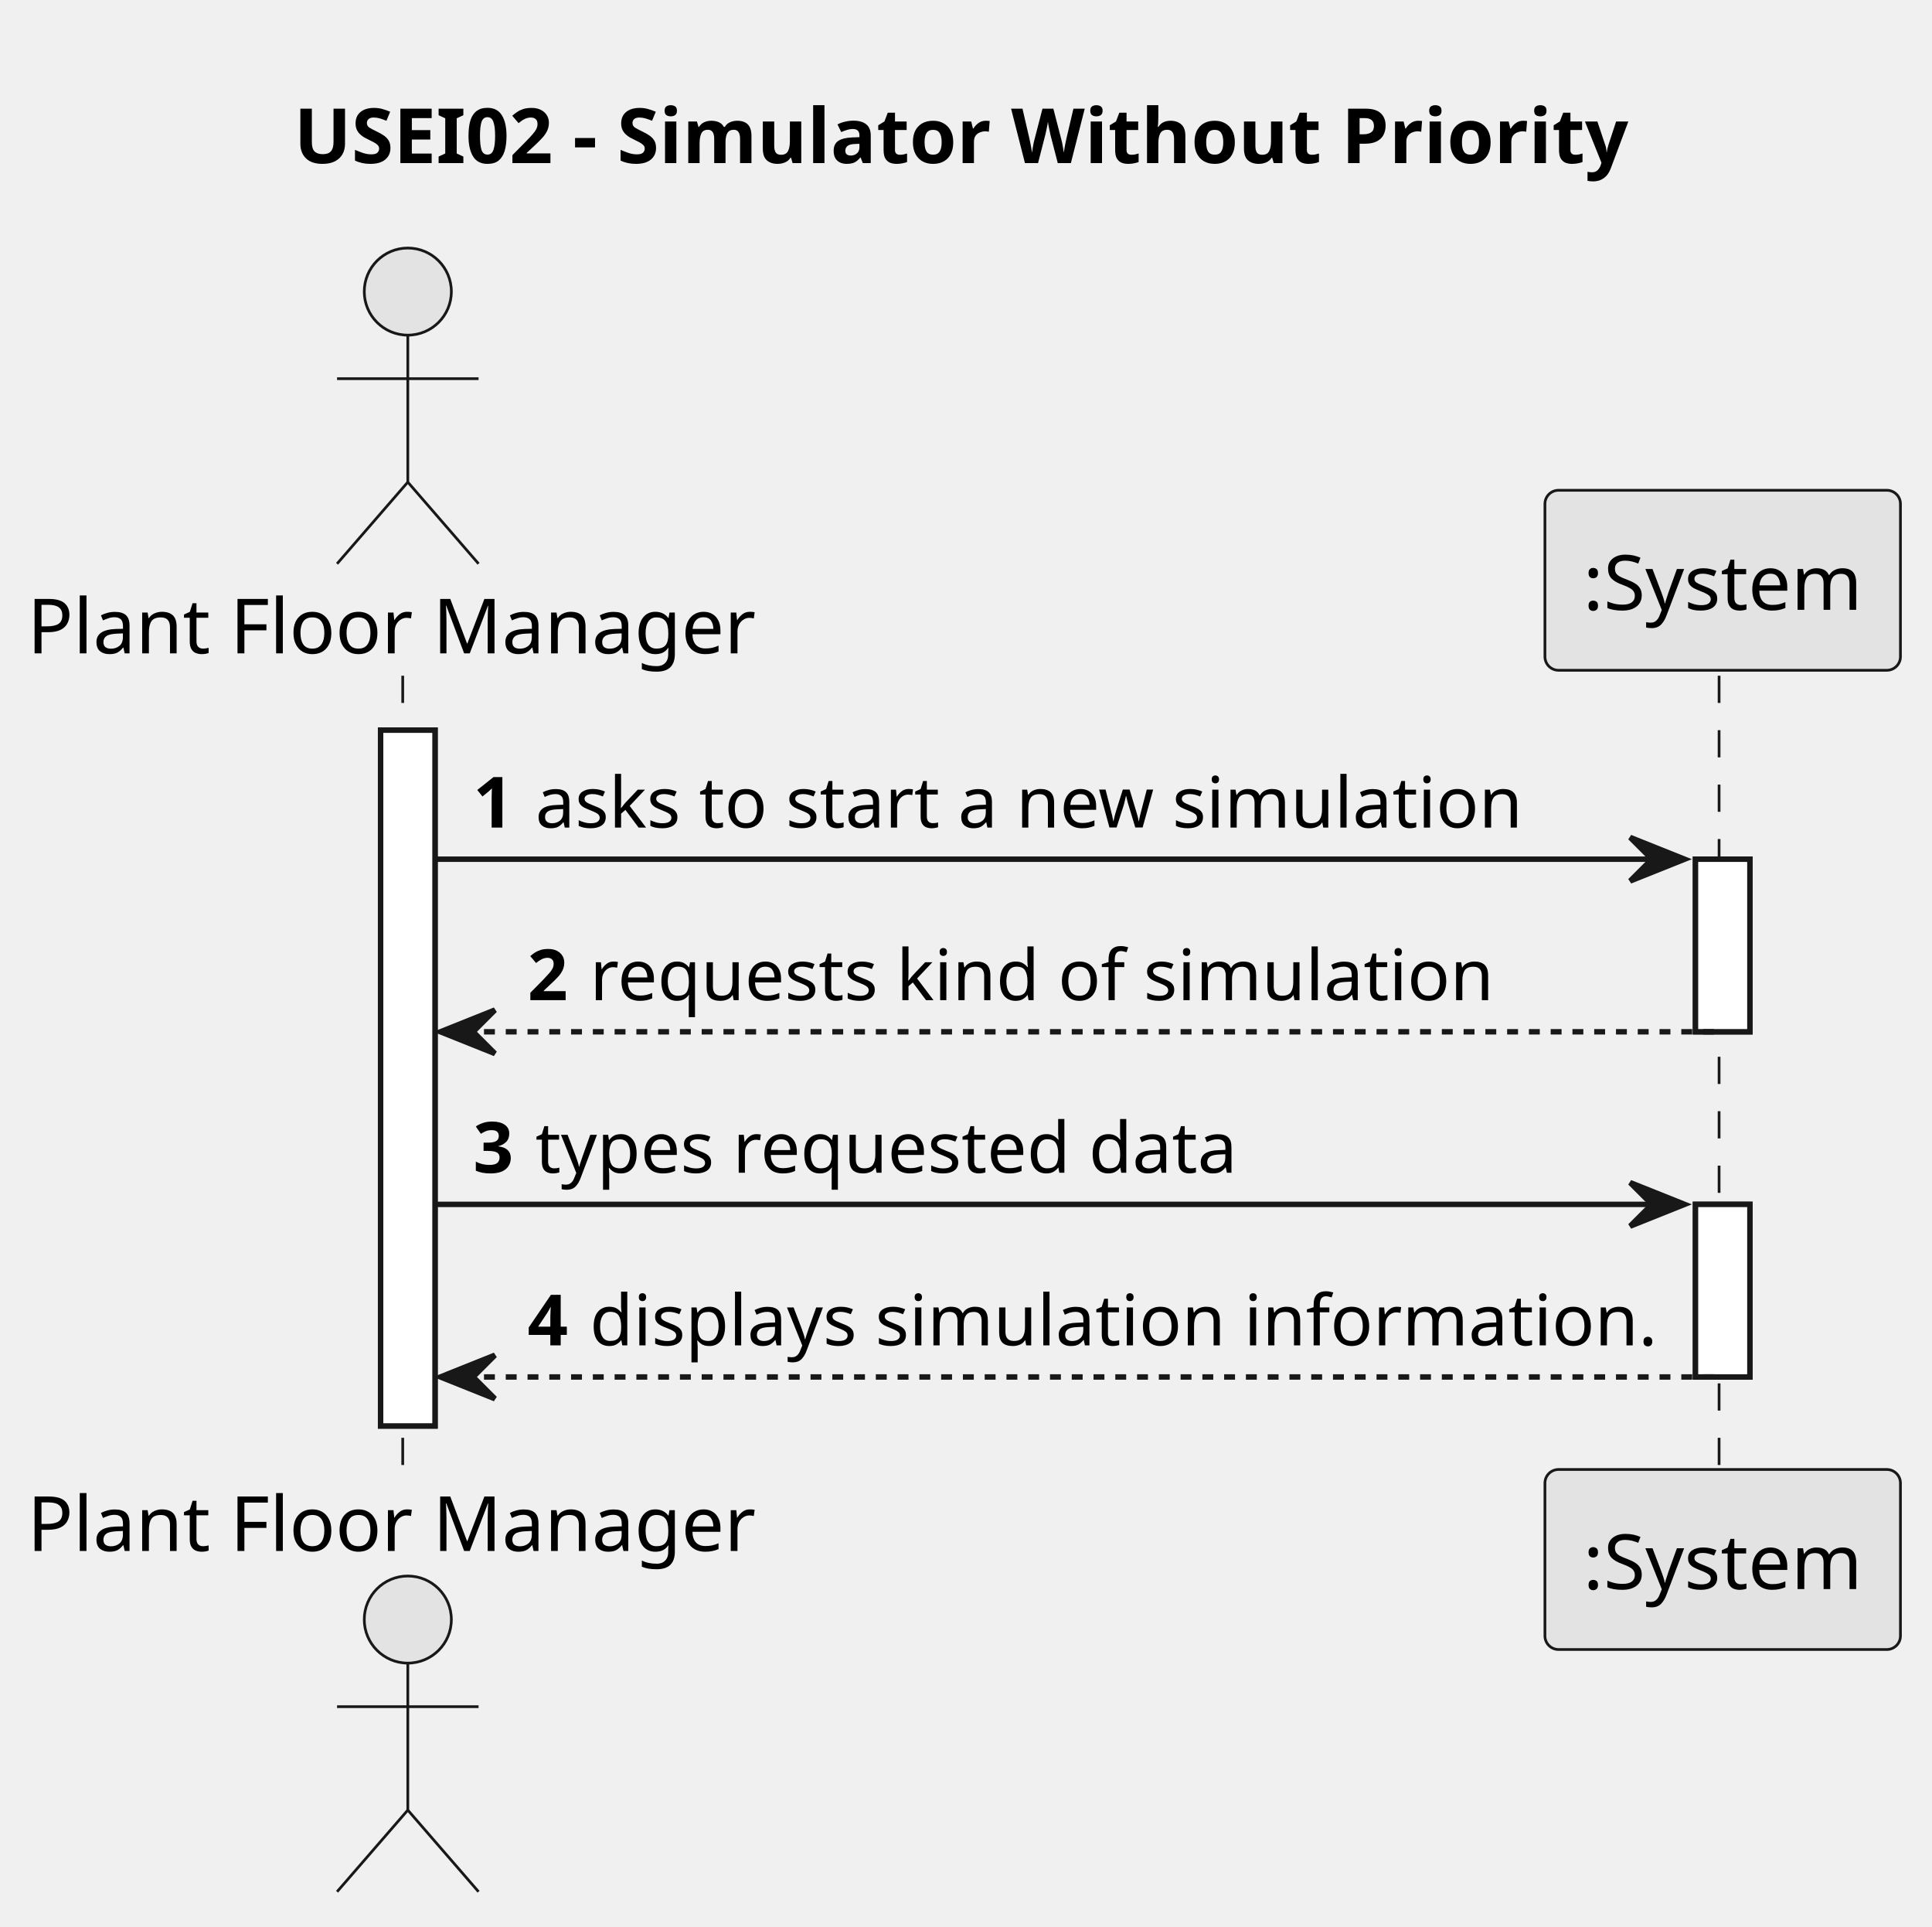
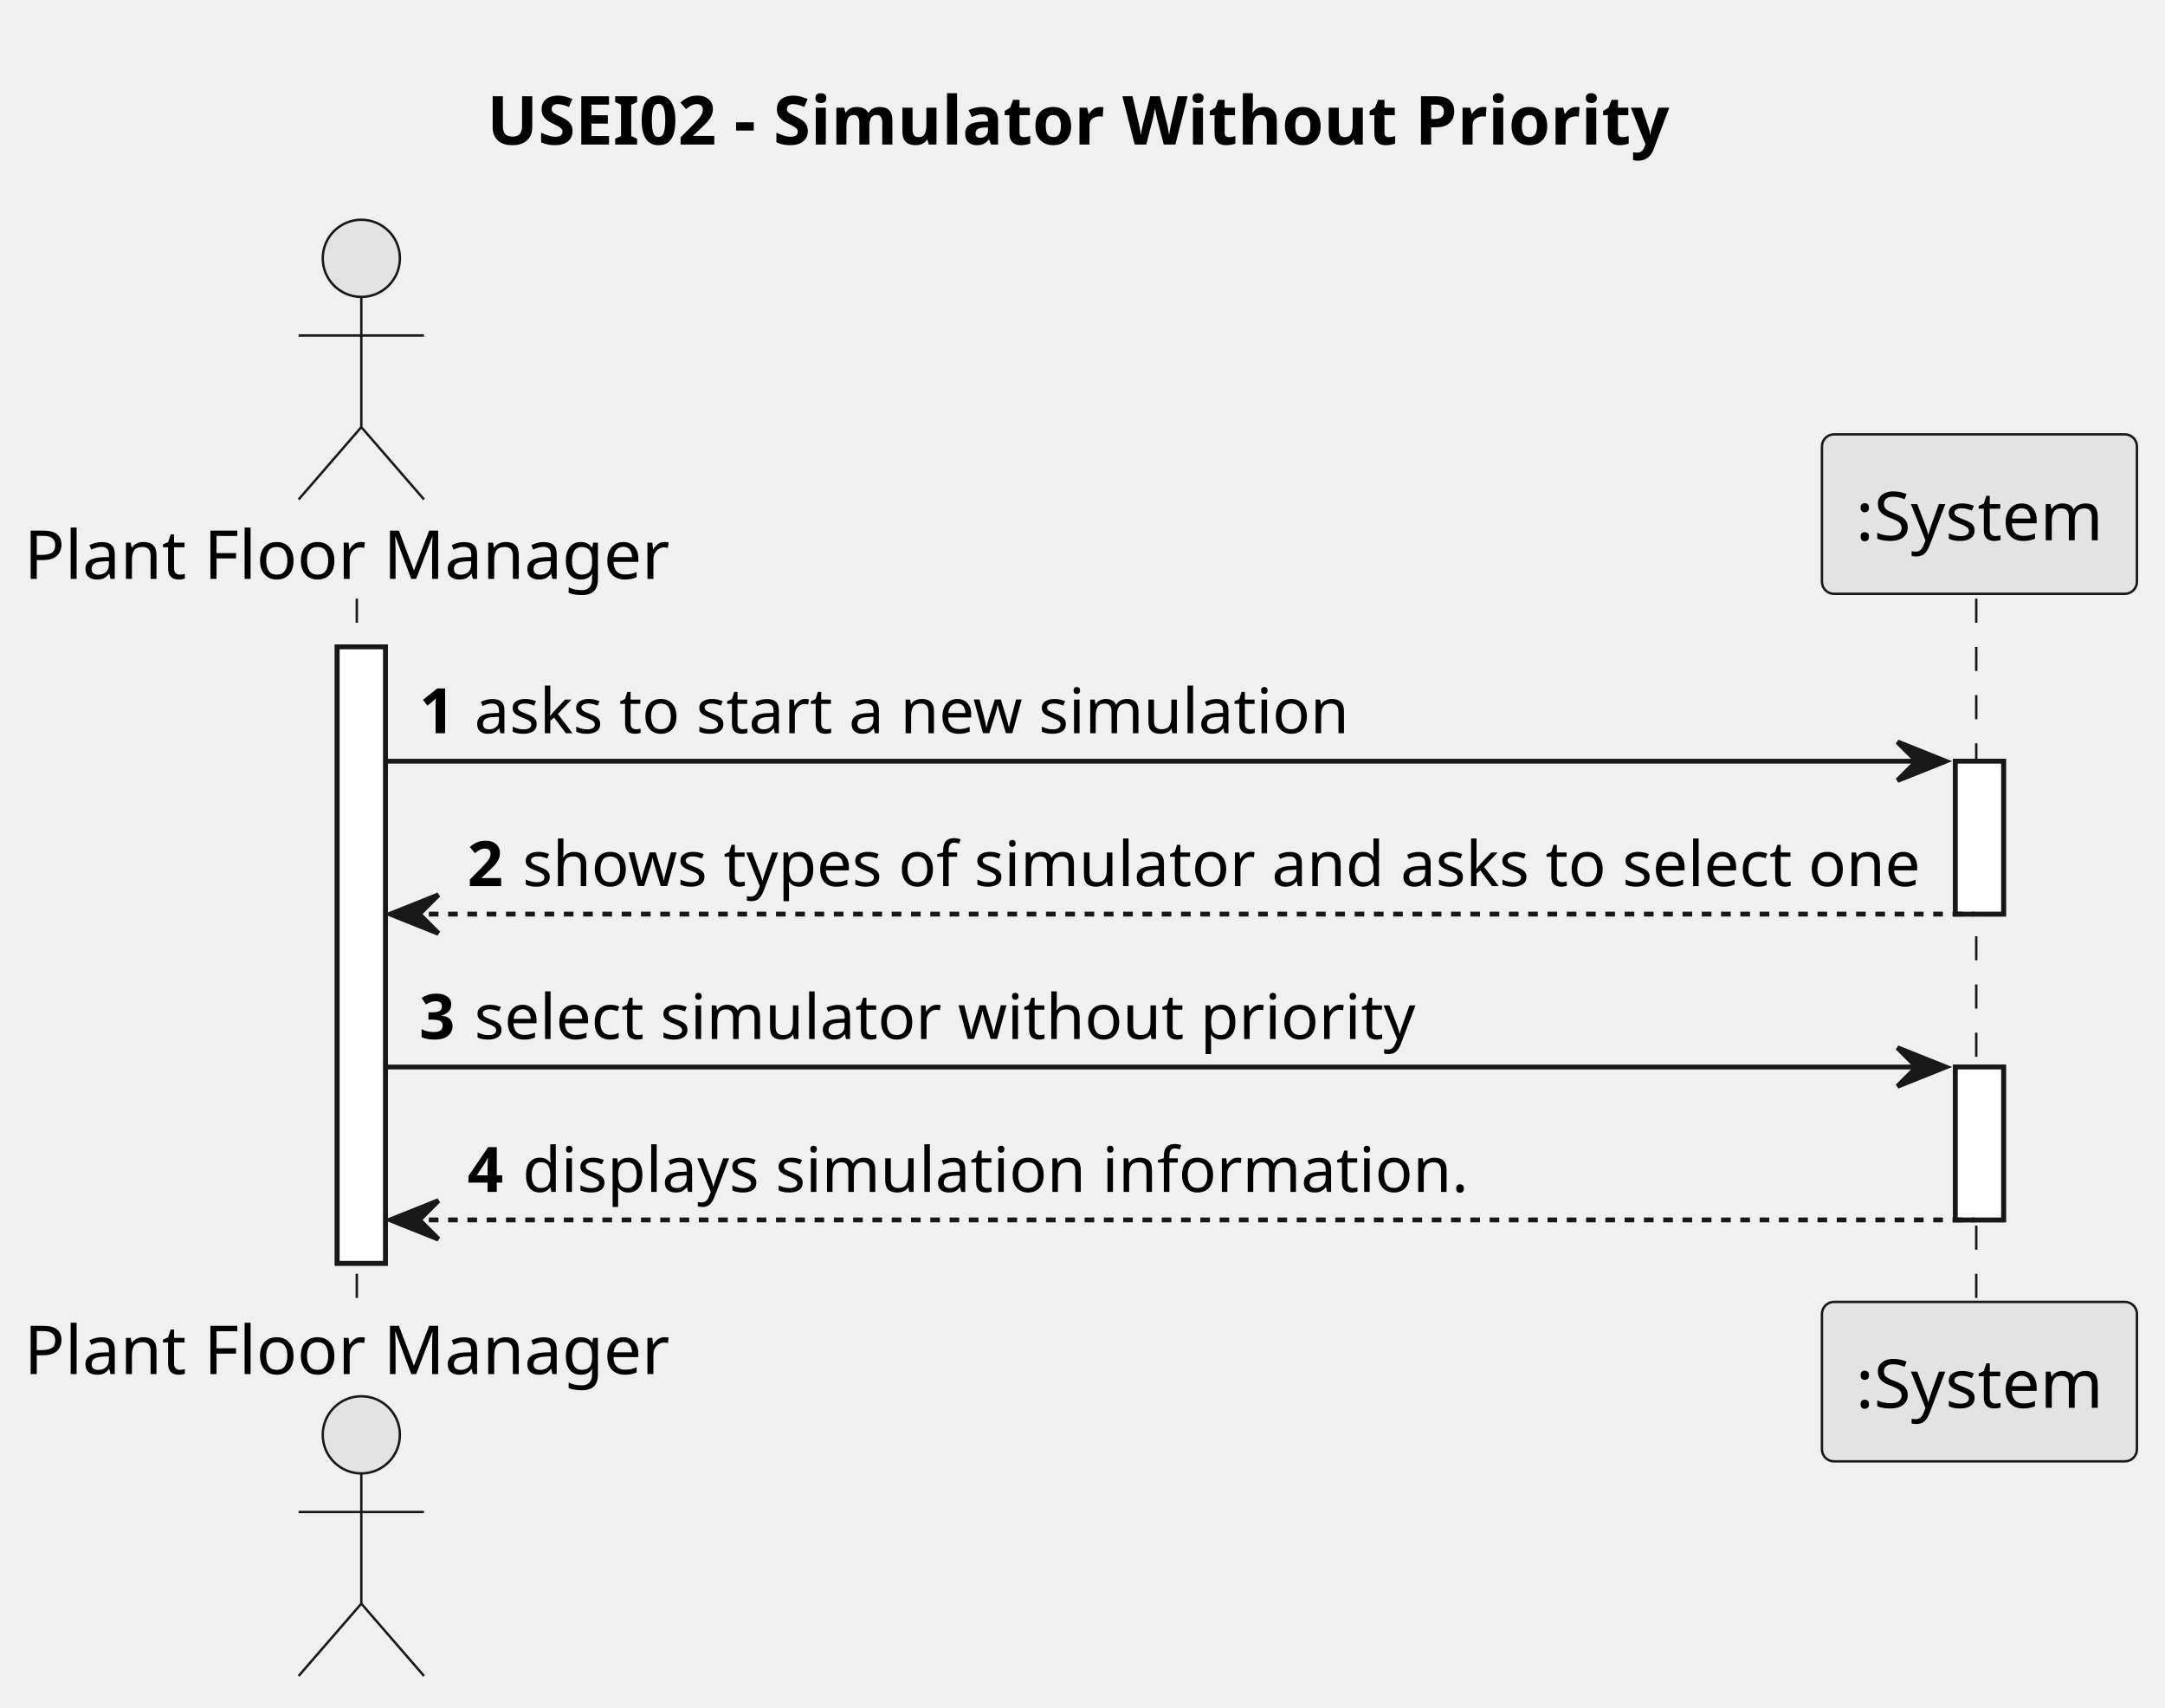
- <svg xmlns="http://www.w3.org/2000/svg" contentStyleType="text/css" height="354px" preserveAspectRatio="none" style="width:355px;height:354px;background:#FFFFFF;" version="1.1" viewBox="0 0 355 354" width="355px" zoomAndPan="magnify">
+ <svg xmlns="http://www.w3.org/2000/svg" contentStyleType="text/css" height="354px" preserveAspectRatio="none" style="width:449px;height:354px;background:#FFFFFF;" version="1.1" viewBox="0 0 449 354" width="449px" zoomAndPan="magnify">
  <defs />
  <g>
-     <text fill="#000000" font-family="sans-serif" font-size="14" font-weight="bold" lengthAdjust="spacing" textLength="245.195" x="54.003" y="29.966">USEI02 - Simulator Without Priority</text>
+     <text fill="#000000" font-family="sans-serif" font-size="14" font-weight="bold" lengthAdjust="spacing" textLength="245.195" x="100.992" y="29.966">USEI02 - Simulator Without Priority</text>
    <rect fill="#FFFFFF" height="127.824" style="stroke:#181818;stroke-width:1.0;" width="10" x="69.934" y="134.136" />
-     <rect fill="#FFFFFF" height="31.706" style="stroke:#181818;stroke-width:1.0;" width="10" x="311.54" y="157.842" />
-     <rect fill="#FFFFFF" height="31.706" style="stroke:#181818;stroke-width:1.0;" width="10" x="311.54" y="221.254" />
+     <rect fill="#FFFFFF" height="31.706" style="stroke:#181818;stroke-width:1.0;" width="10" x="405.517" y="157.842" />
+     <rect fill="#FFFFFF" height="31.706" style="stroke:#181818;stroke-width:1.0;" width="10" x="405.517" y="221.254" />
    <line style="stroke:#181818;stroke-width:0.5;stroke-dasharray:5.0,5.0;" x1="74" x2="74" y1="124.136" y2="270.96" />
-     <line style="stroke:#181818;stroke-width:0.5;stroke-dasharray:5.0,5.0;" x1="315.878" x2="315.878" y1="124.136" y2="270.96" />
+     <line style="stroke:#181818;stroke-width:0.5;stroke-dasharray:5.0,5.0;" x1="409.855" x2="409.855" y1="124.136" y2="270.96" />
    <text fill="#000000" font-family="sans-serif" font-size="14" lengthAdjust="spacing" textLength="133.868" x="5" y="120.034">Plant Floor Manager</text>
    <ellipse cx="74.934" cy="53.568" fill="#E3E3E3" rx="8" ry="8" style="stroke:#181818;stroke-width:0.5;" />
    <path d="M74.934,61.568 L74.934,88.568 M61.934,69.568 L87.934,69.568 M74.934,88.568 L61.934,103.568 M74.934,88.568 L87.934,103.568 " fill="none" style="stroke:#181818;stroke-width:0.5;" />
    <text fill="#000000" font-family="sans-serif" font-size="14" lengthAdjust="spacing" textLength="133.868" x="5" y="284.926">Plant Floor Manager</text>
    <ellipse cx="74.934" cy="297.528" fill="#E3E3E3" rx="8" ry="8" style="stroke:#181818;stroke-width:0.5;" />
    <path d="M74.934,305.528 L74.934,332.528 M61.934,313.528 L87.934,313.528 M74.934,332.528 L61.934,347.528 M74.934,332.528 L87.934,347.528 " fill="none" style="stroke:#181818;stroke-width:0.5;" />
-     <rect fill="#E3E3E3" height="33.068" rx="2.5" ry="2.5" style="stroke:#181818;stroke-width:0.5;" width="65.324" x="283.878" y="90.068" />
-     <text fill="#000000" font-family="sans-serif" font-size="14" lengthAdjust="spacing" textLength="51.324" x="290.878" y="112.034">:System</text>
-     <rect fill="#E3E3E3" height="33.068" rx="2.5" ry="2.5" style="stroke:#181818;stroke-width:0.5;" width="65.324" x="283.878" y="269.96" />
-     <text fill="#000000" font-family="sans-serif" font-size="14" lengthAdjust="spacing" textLength="51.324" x="290.878" y="291.926">:System</text>
+     <rect fill="#E3E3E3" height="33.068" rx="2.5" ry="2.5" style="stroke:#181818;stroke-width:0.5;" width="65.324" x="377.855" y="90.068" />
+     <text fill="#000000" font-family="sans-serif" font-size="14" lengthAdjust="spacing" textLength="51.324" x="384.855" y="112.034">:System</text>
+     <rect fill="#E3E3E3" height="33.068" rx="2.5" ry="2.5" style="stroke:#181818;stroke-width:0.5;" width="65.324" x="377.855" y="269.96" />
+     <text fill="#000000" font-family="sans-serif" font-size="14" lengthAdjust="spacing" textLength="51.324" x="384.855" y="291.926">:System</text>
    <rect fill="#FFFFFF" height="127.824" style="stroke:#181818;stroke-width:1.0;" width="10" x="69.934" y="134.136" />
-     <rect fill="#FFFFFF" height="31.706" style="stroke:#181818;stroke-width:1.0;" width="10" x="311.54" y="157.842" />
-     <rect fill="#FFFFFF" height="31.706" style="stroke:#181818;stroke-width:1.0;" width="10" x="311.54" y="221.254" />
-     <polygon fill="#181818" points="299.54,153.842,309.54,157.842,299.54,161.842,303.54,157.842" style="stroke:#181818;stroke-width:1.0;" />
-     <line style="stroke:#181818;stroke-width:1.0;" x1="79.934" x2="305.54" y1="157.842" y2="157.842" />
+     <rect fill="#FFFFFF" height="31.706" style="stroke:#181818;stroke-width:1.0;" width="10" x="405.517" y="157.842" />
+     <rect fill="#FFFFFF" height="31.706" style="stroke:#181818;stroke-width:1.0;" width="10" x="405.517" y="221.254" />
+     <polygon fill="#181818" points="393.517,153.842,403.517,157.842,393.517,161.842,397.517,157.842" style="stroke:#181818;stroke-width:1.0;" />
+     <line style="stroke:#181818;stroke-width:1.0;" x1="79.934" x2="399.517" y1="157.842" y2="157.842" />
    <text fill="#000000" font-family="sans-serif" font-size="13" font-weight="bold" lengthAdjust="spacing" textLength="7.436" x="86.934" y="152.033">1</text>
    <text fill="#000000" font-family="sans-serif" font-size="13" lengthAdjust="spacing" textLength="181.662" x="98.37" y="152.033">asks to start a new simulation</text>
    <polygon fill="#181818" points="90.934,185.548,80.934,189.548,90.934,193.548,86.934,189.548" style="stroke:#181818;stroke-width:1.0;" />
-     <line style="stroke:#181818;stroke-width:1.0;stroke-dasharray:2.0,2.0;" x1="84.934" x2="315.54" y1="189.548" y2="189.548" />
+     <line style="stroke:#181818;stroke-width:1.0;stroke-dasharray:2.0,2.0;" x1="84.934" x2="409.517" y1="189.548" y2="189.548" />
    <text fill="#000000" font-family="sans-serif" font-size="13" font-weight="bold" lengthAdjust="spacing" textLength="7.436" x="96.934" y="183.739">2</text>
-     <text fill="#000000" font-family="sans-serif" font-size="13" lengthAdjust="spacing" textLength="166.374" x="108.37" y="183.739">requests kind of simulation</text>
-     <polygon fill="#181818" points="299.54,217.254,309.54,221.254,299.54,225.254,303.54,221.254" style="stroke:#181818;stroke-width:1.0;" />
-     <line style="stroke:#181818;stroke-width:1.0;" x1="79.934" x2="305.54" y1="221.254" y2="221.254" />
+     <text fill="#000000" font-family="sans-serif" font-size="13" lengthAdjust="spacing" textLength="290.147" x="108.37" y="183.739">shows types of simulator and asks to select one</text>
+     <polygon fill="#181818" points="393.517,217.254,403.517,221.254,393.517,225.254,397.517,221.254" style="stroke:#181818;stroke-width:1.0;" />
+     <line style="stroke:#181818;stroke-width:1.0;" x1="79.934" x2="399.517" y1="221.254" y2="221.254" />
    <text fill="#000000" font-family="sans-serif" font-size="13" font-weight="bold" lengthAdjust="spacing" textLength="7.436" x="86.934" y="215.445">3</text>
-     <text fill="#000000" font-family="sans-serif" font-size="13" lengthAdjust="spacing" textLength="129.22" x="98.37" y="215.445">types requested data</text>
+     <text fill="#000000" font-family="sans-serif" font-size="13" lengthAdjust="spacing" textLength="195.182" x="98.37" y="215.445">select simulator without priority</text>
    <polygon fill="#181818" points="90.934,248.96,80.934,252.96,90.934,256.96,86.934,252.96" style="stroke:#181818;stroke-width:1.0;" />
-     <line style="stroke:#181818;stroke-width:1.0;stroke-dasharray:2.0,2.0;" x1="84.934" x2="315.54" y1="252.96" y2="252.96" />
+     <line style="stroke:#181818;stroke-width:1.0;stroke-dasharray:2.0,2.0;" x1="84.934" x2="409.517" y1="252.96" y2="252.96" />
    <text fill="#000000" font-family="sans-serif" font-size="13" font-weight="bold" lengthAdjust="spacing" textLength="7.436" x="96.934" y="247.151">4</text>
    <text fill="#000000" font-family="sans-serif" font-size="13" lengthAdjust="spacing" textLength="196.17" x="108.37" y="247.151">displays simulation information.</text>
  </g>
</svg>
